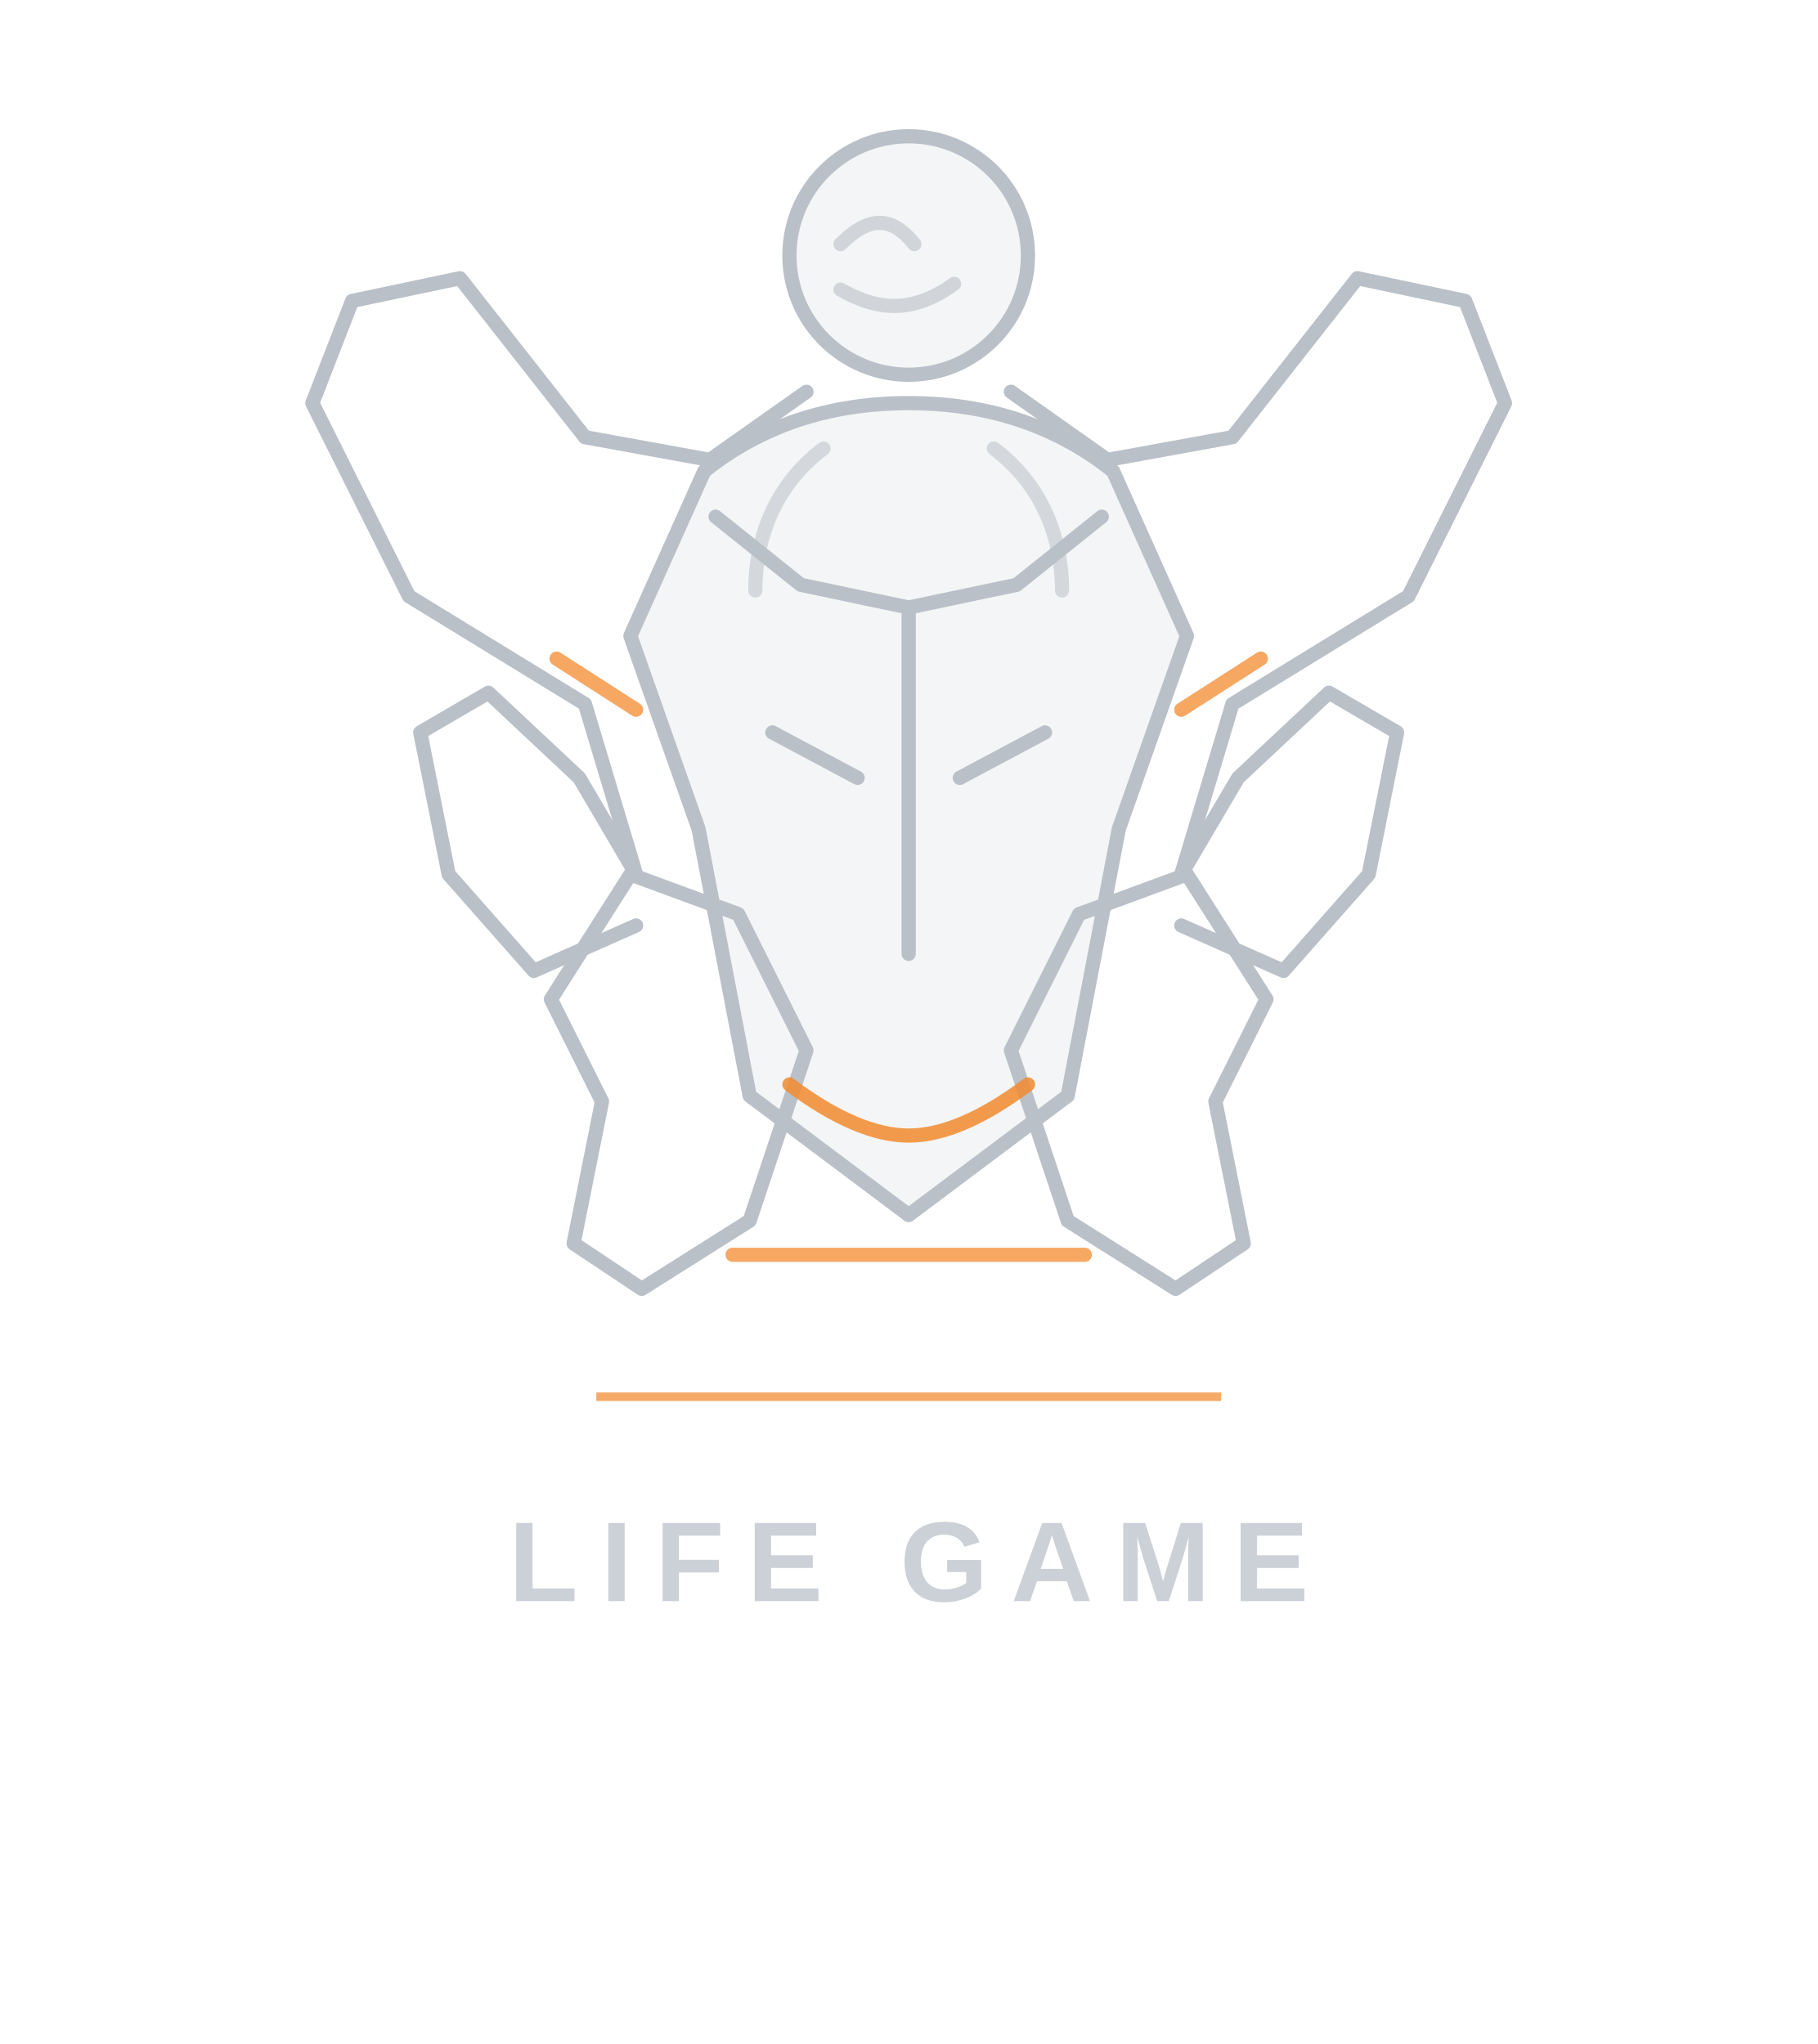
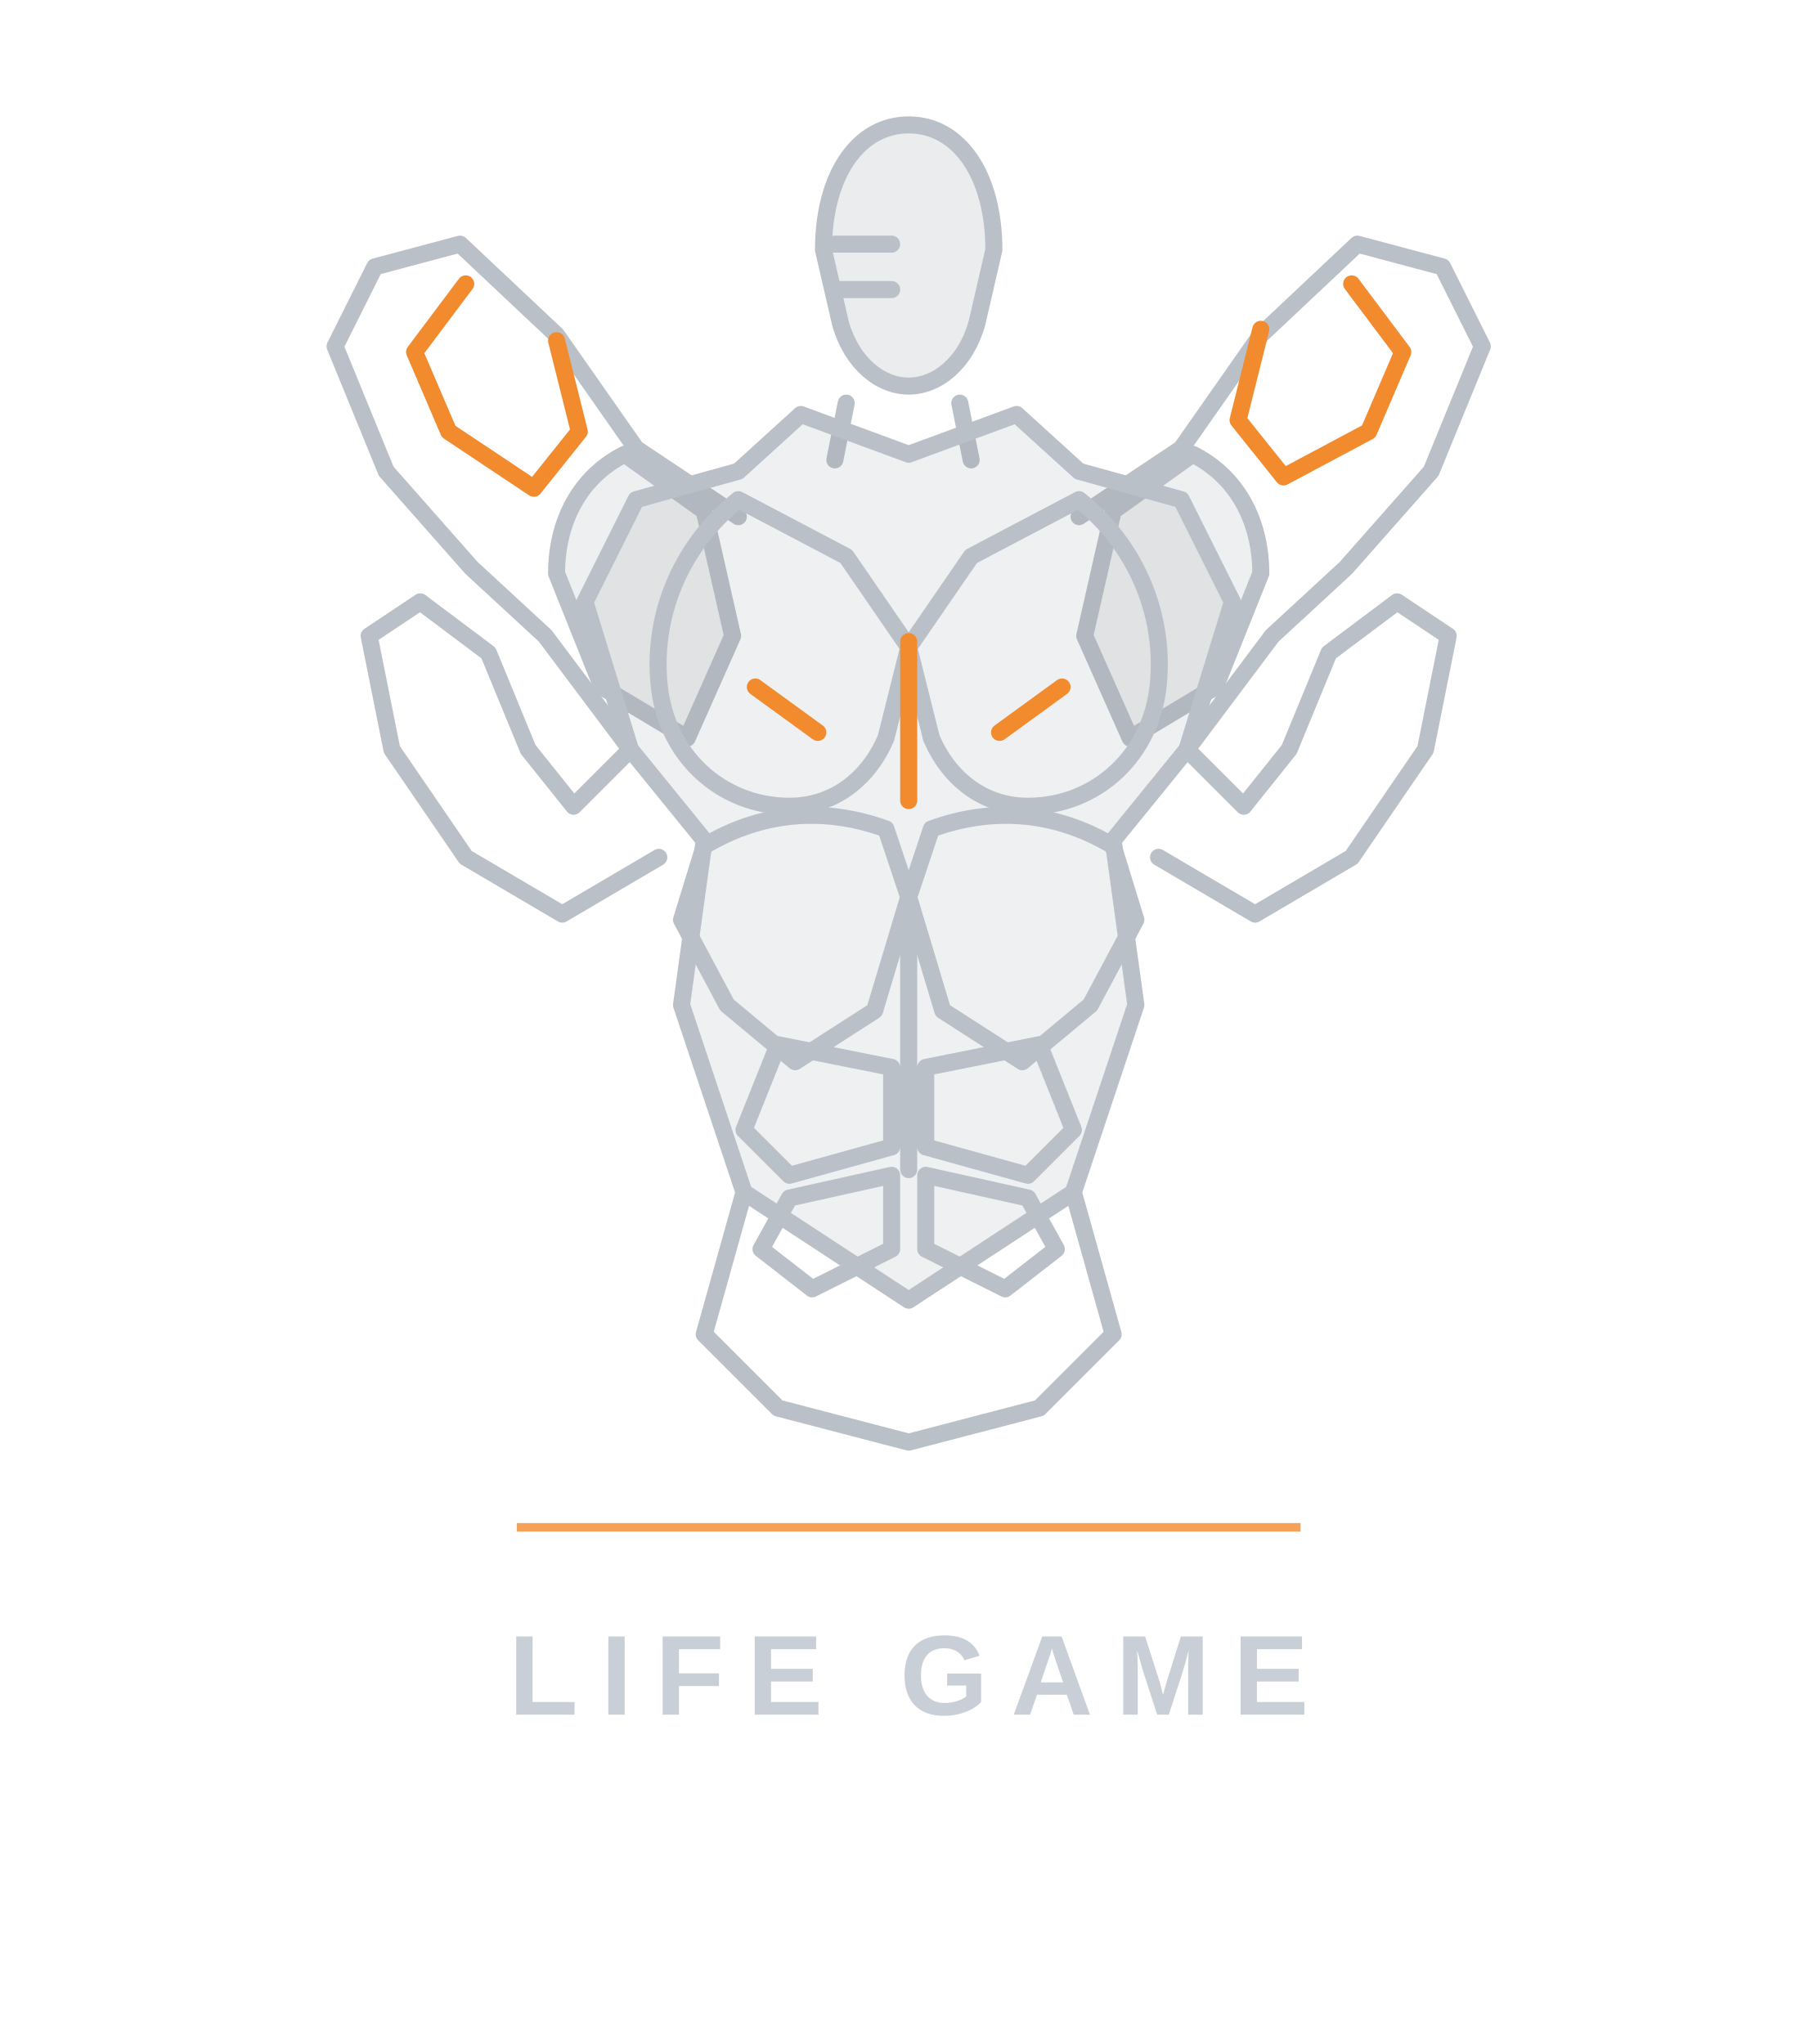
- <svg xmlns="http://www.w3.org/2000/svg" viewBox="0 0 320 360" fill="none" role="img" aria-label="LifeGame health watermark">
-   <g stroke="#B9C0C8" stroke-width="2.5" stroke-linecap="round" stroke-linejoin="round">
-     <circle cx="160" cy="45" r="21" fill="#7B838C" fill-opacity=".08" />
-     <path d="M148 43c5-5 9-5 13 0m-13 8c7 4 13 4 20-1" stroke-opacity=".6" />
-     <path d="M142 69 125 81 103 77 81 49 62 53 55 71 72 105 103 124 112 154" />
-     <path d="m178 69 17 12 22-4 22-28 19 4 7 18-17 34-31 19-9 30" />
-     <path d="M124 83c10-8 22-12 36-12s26 4 36 12l13 29-12 34-9 47-28 21-28-21-9-47-12-34Z" fill="#7B838C" fill-opacity=".08" />
-     <path d="m126 91 15 12 19 4 19-4 15-12M160 107v61m-24-39 15 8m33-8-15 8" />
-     <path d="m111 154 19 7 12 24-10 30-19 12-12-8 5-25-9-18Z" />
-     <path d="m209 154-19 7-12 24 10 30 19 12 12-8-5-25 9-18Z" />
-     <path d="m112 163-18 8-15-17-5-25 12-7 16 15 10 17m96 9 18 8 15-17 5-25-12-7-16 15-10 17" />
-     <path d="M139 191c8 6 15 9 21 9s13-3 21-9" stroke="#F28A2E" stroke-opacity=".85" />
-     <path d="m112 125-14-9m110 9 14-9" stroke="#F28A2E" stroke-opacity=".75" />
-     <path d="M145 79c-8 6-12 15-12 25m42-25c8 6 12 15 12 25" stroke-opacity=".55" />
-     <path d="M129 221h62" stroke="#F28A2E" stroke-opacity=".75" />
+ <svg xmlns="http://www.w3.org/2000/svg" viewBox="0 0 320 360" fill="none" role="img" aria-label="LifeGame health watermark: muscular man flexing both arms">
+   <g stroke="#B9C0C8" stroke-width="3" stroke-linecap="round" stroke-linejoin="round">
+     <path d="M145 44c0-13 6-22 15-22s15 9 15 22l-3 13c-2 7-7 11-12 11s-10-4-12-11z" fill="#7B838C" fill-opacity=".15" />
+     <path d="M147 43h10m-10 8h10m-8 20-2 10m22-10 2 10" />
+     <path d="M130 91 112 79 98 59 81 43 66 47 59 61 68 83 83 100 96 112 111 132M190 91 208 79 222 59 239 43 254 47 261 61 252 83 237 100 224 112 209 132" />
+     <path d="M82 50 73 62 79 76 94 86 102 76 98 60m140-10 9 12-6 14-15 8-8-10 4-16" stroke="#F28A2E" />
+     <path d="M110 80c-8 4-12 12-12 21l8 20 15 9 8-18-5-22Zm100 0c8 4 12 12 12 21l-8 20-15 9-8-18 5-22Z" fill="#7B838C" fill-opacity=".13" />
+     <path d="M130 83 112 88 103 106 111 132 124 148 120 177 131 210 160 229 189 210 200 177 196 148 209 132 217 106 208 88 190 83 179 73 160 80 141 73Z" fill="#7B838C" fill-opacity=".12" />
+     <path d="M130 88c-10 8-15 20-14 32 1 13 11 22 23 22 8 0 14-5 17-12l4-16-11-16Zm60 0c10 8 15 20 14 32-1 13-11 22-23 22-8 0-14-5-17-12l-4-16 11-16Z" />
+     <path d="M160 113v28m-27-20 11 8m43-8-11 8" stroke="#F28A2E" />
+     <path d="M124 149c10-6 21-7 32-3l4 12-6 20-14 9-12-10-8-15Zm72 0c-10-6-21-7-32-3l-4 12 6 20 14 9 12-10 8-15Z" />
+     <path d="M160 158v48M137 184l20 4v14l-18 5-8-8Zm46 0-20 4v14l18 5 8-8Zm-44 27 18-4v13l-14 7-9-7Zm42 0-18-4v13l14 7 9-7Z" />
+     <path d="M131 210 124 235 137 248 160 254 183 248 196 235 189 210M111 132l-10 10-8-10-7-17-12-9-9 6 4 20 13 19 17 10 17-10m93-19 10 10 8-10 7-17 12-9 9 6-4 20-13 19-17 10-17-10" />
  </g>
-   <path d="M105 246h110" stroke="#F28A2E" stroke-width="1.5" stroke-opacity=".72" />
-   <text x="160" y="282" fill="#C6CCD3" fill-opacity=".9" font-family="Arial, Helvetica, sans-serif" font-size="20" font-weight="600" letter-spacing="4" text-anchor="middle">LIFE GAME</text>
+   <path d="M91 269h138" stroke="#F28A2E" stroke-width="1.5" stroke-opacity=".8" />
+   <text x="160" y="302" fill="#C6CCD3" fill-opacity=".94" font-family="Arial,Helvetica,sans-serif" font-size="20" font-weight="600" letter-spacing="4" text-anchor="middle">LIFE GAME</text>
</svg>
